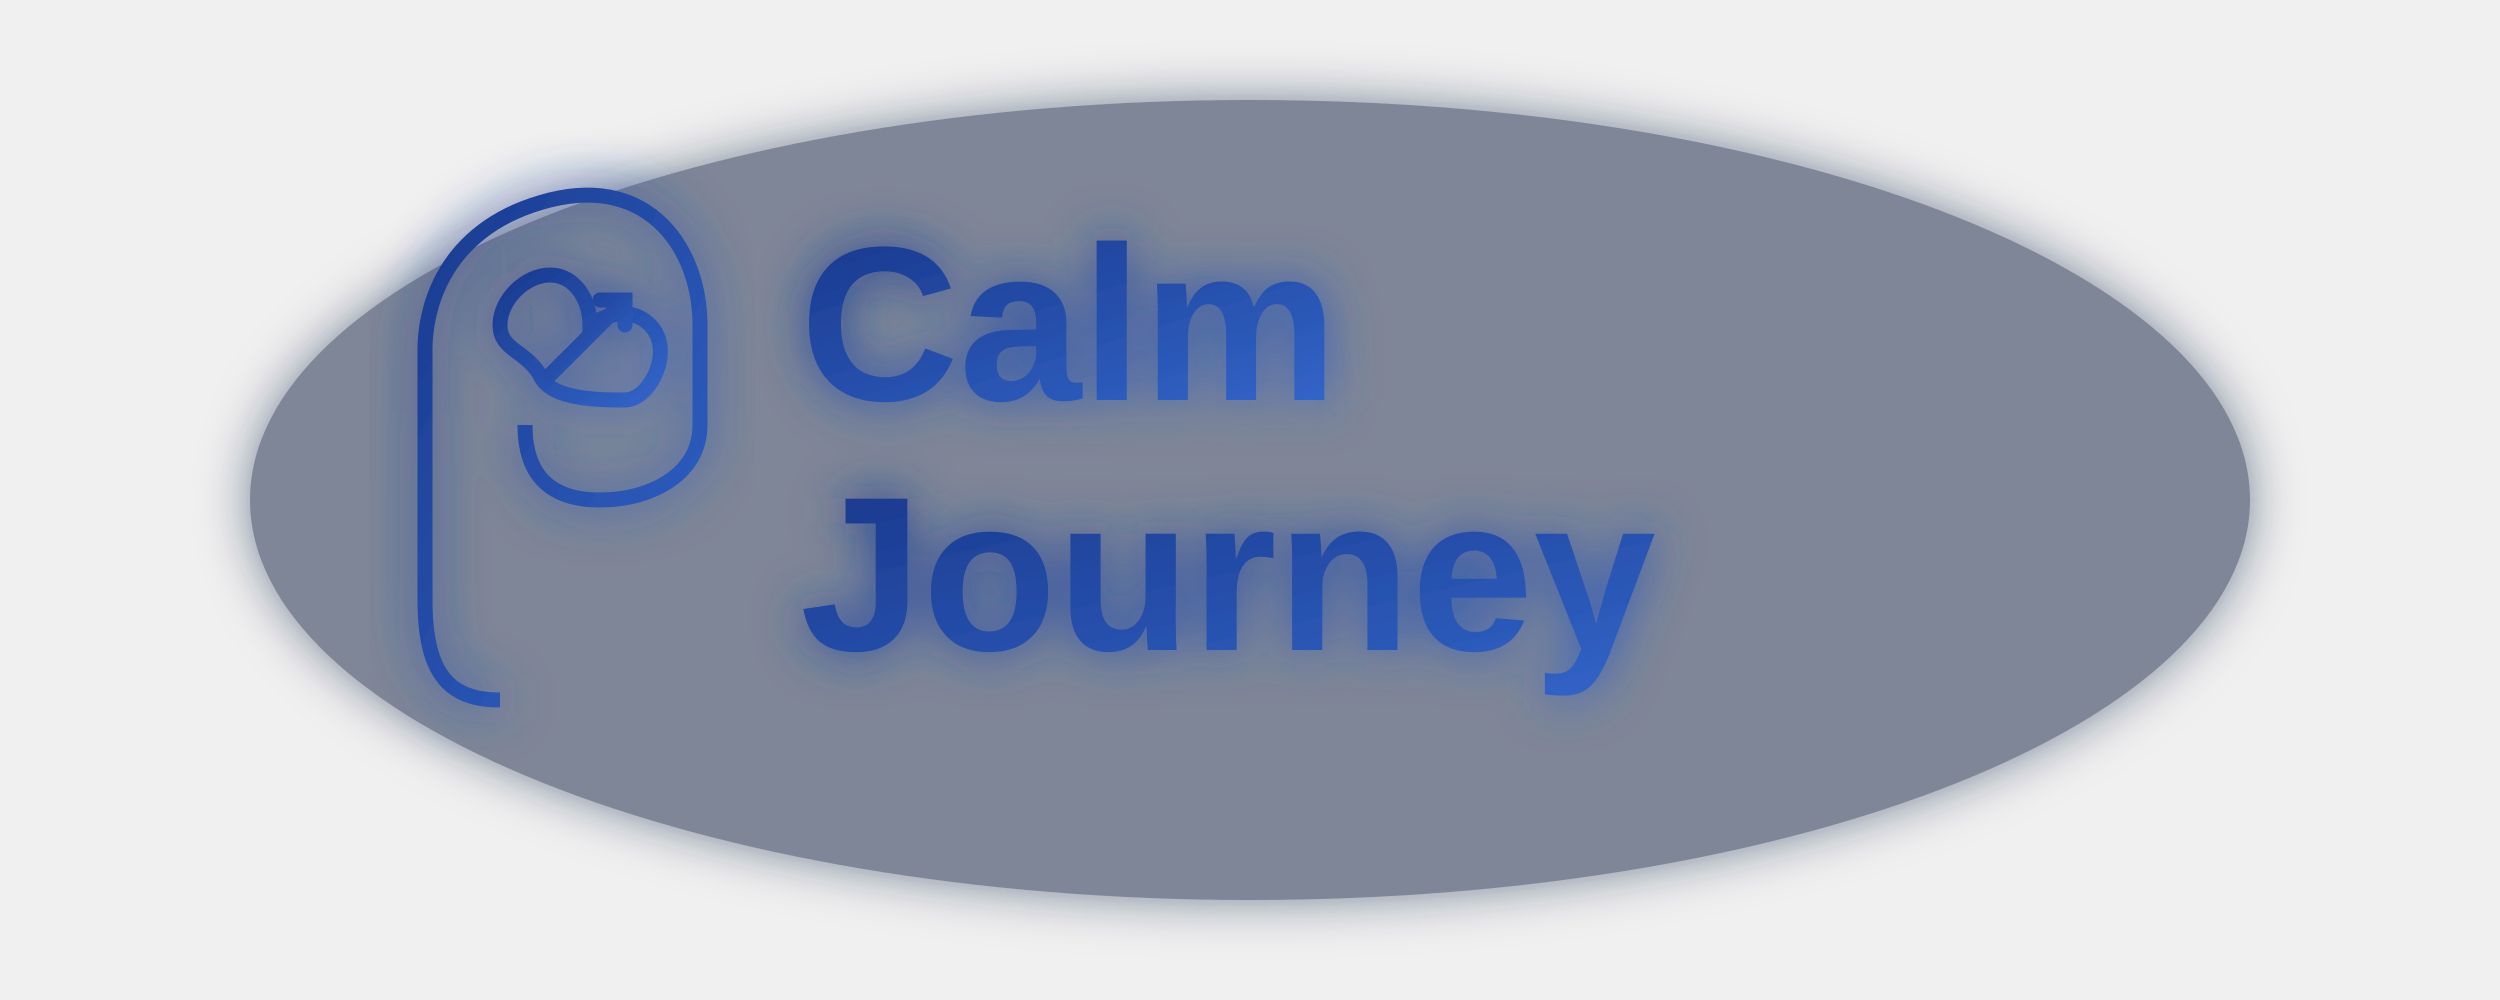
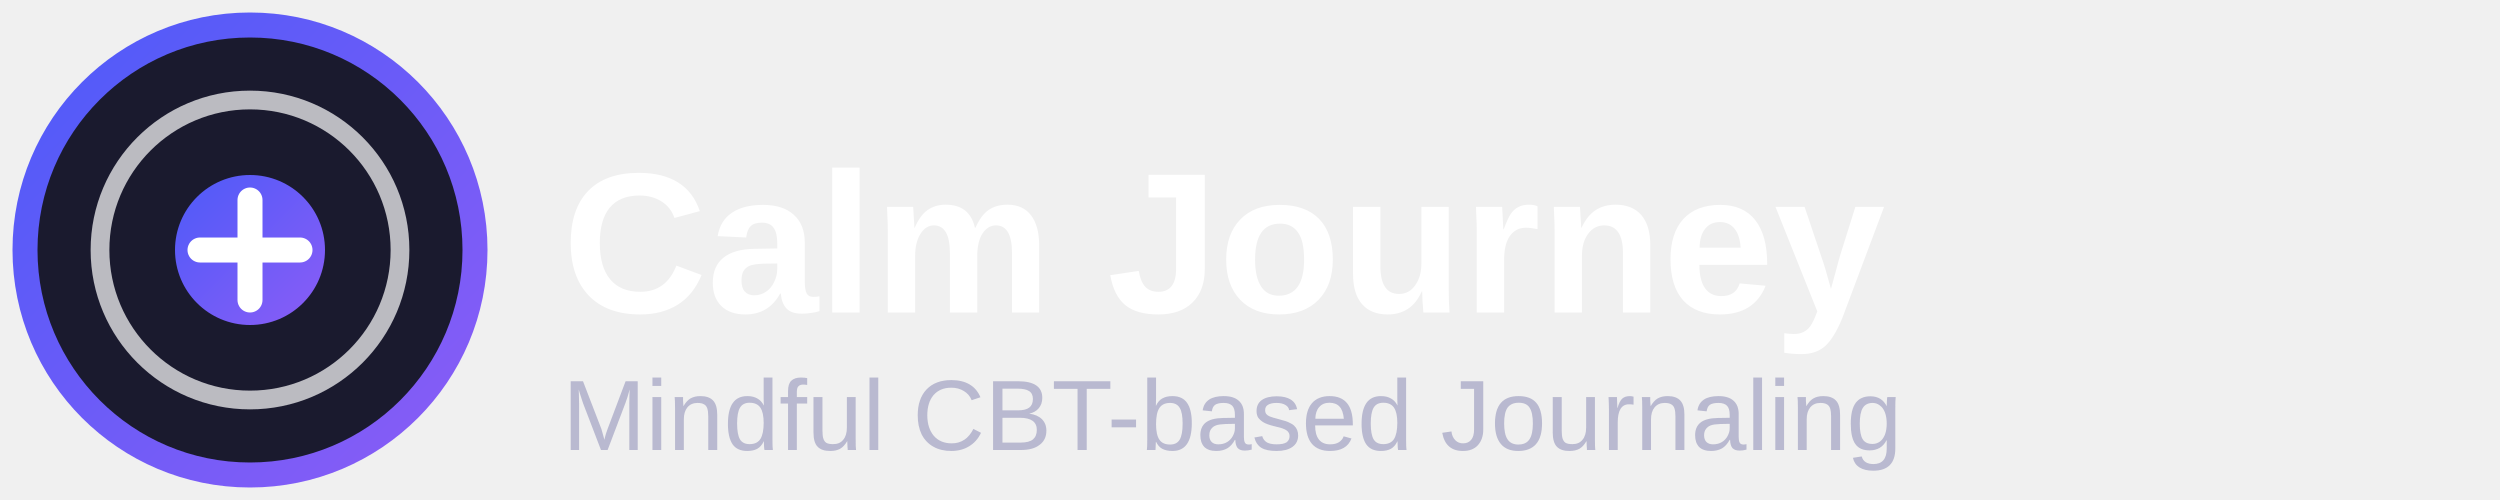
- <svg xmlns="http://www.w3.org/2000/svg" width="500" height="200" viewBox="0 0 500 200">
+ <svg xmlns="http://www.w3.org/2000/svg" width="200" height="40" viewBox="0 0 200 40">
  <defs>
-     <linearGradient id="logoGradient" x1="0%" y1="0%" x2="100%" y2="100%">
-       <stop offset="0%" stop-color="#1a3a8f" />
-       <stop offset="100%" stop-color="#3264c8" />
+     <linearGradient id="grad" x1="0%" y1="0%" x2="100%" y2="100%">
+       <stop offset="0%" style="stop-color:#4d5bf9;stop-opacity:1" />
+       <stop offset="100%" style="stop-color:#8b5cf6;stop-opacity:1" />
    </linearGradient>
-     <filter id="glow" x="-20%" y="-20%" width="140%" height="140%">
-       <feGaussianBlur stdDeviation="5" result="blur" />
-       <feComposite in="SourceGraphic" in2="blur" operator="over" />
-     </filter>
  </defs>
-   <ellipse cx="250" cy="100" rx="200" ry="80" fill="#0f1f3d" opacity="0.5" filter="url(#glow)" />
-   <g fill="none" stroke="url(#logoGradient)" stroke-width="3" filter="url(#glow)">
-     <path d="M100,140 C90,140 85,135 85,120 L85,70 C85,60 90,45 110,40 C130,35 140,50 140,65 L140,85 C140,95 130,100 120,100 C110,100 105,95 105,85" />
-     <path d="M100,65 C100,60 105,55 110,55 C115,55 118,60 118,65 C118,65 125,60 130,65 C135,70 130,80 125,80 C120,80 110,80 108,75 C105,70 100,70 100,65 Z" />
-     <path d="M110,75 L125,60 M120,60 L125,60 L125,65" stroke-linecap="round" />
-   </g>
-   <g fill="url(#logoGradient)" filter="url(#glow)">
-     <text x="160" y="80" font-family="Arial, sans-serif" font-size="44" font-weight="bold">Calm</text>
-     <text x="160" y="130" font-family="Arial, sans-serif" font-size="44" font-weight="bold">Journey</text>
-   </g>
+   <circle cx="20" cy="20" r="18" fill="#1a1a2e" stroke="url(#grad)" stroke-width="2" />
+   <circle cx="20" cy="20" r="12" fill="none" stroke="white" stroke-width="1.5" opacity="0.7" />
+   <circle cx="20" cy="20" r="6" fill="url(#grad)" />
+   <path d="M 20 16 L 20 24 M 16 20 L 24 20" stroke="white" stroke-width="2" stroke-linecap="round" />
+   <text x="45" y="25" font-family="Poppins, Arial, sans-serif" font-size="16" font-weight="600" fill="white">
+     Calm Journey
+   </text>
+   <text x="45" y="36" font-family="Poppins, Arial, sans-serif" font-size="8" fill="#b3b3cc" opacity="0.9">
+     Mindful CBT-based Journaling
+   </text>
</svg>
